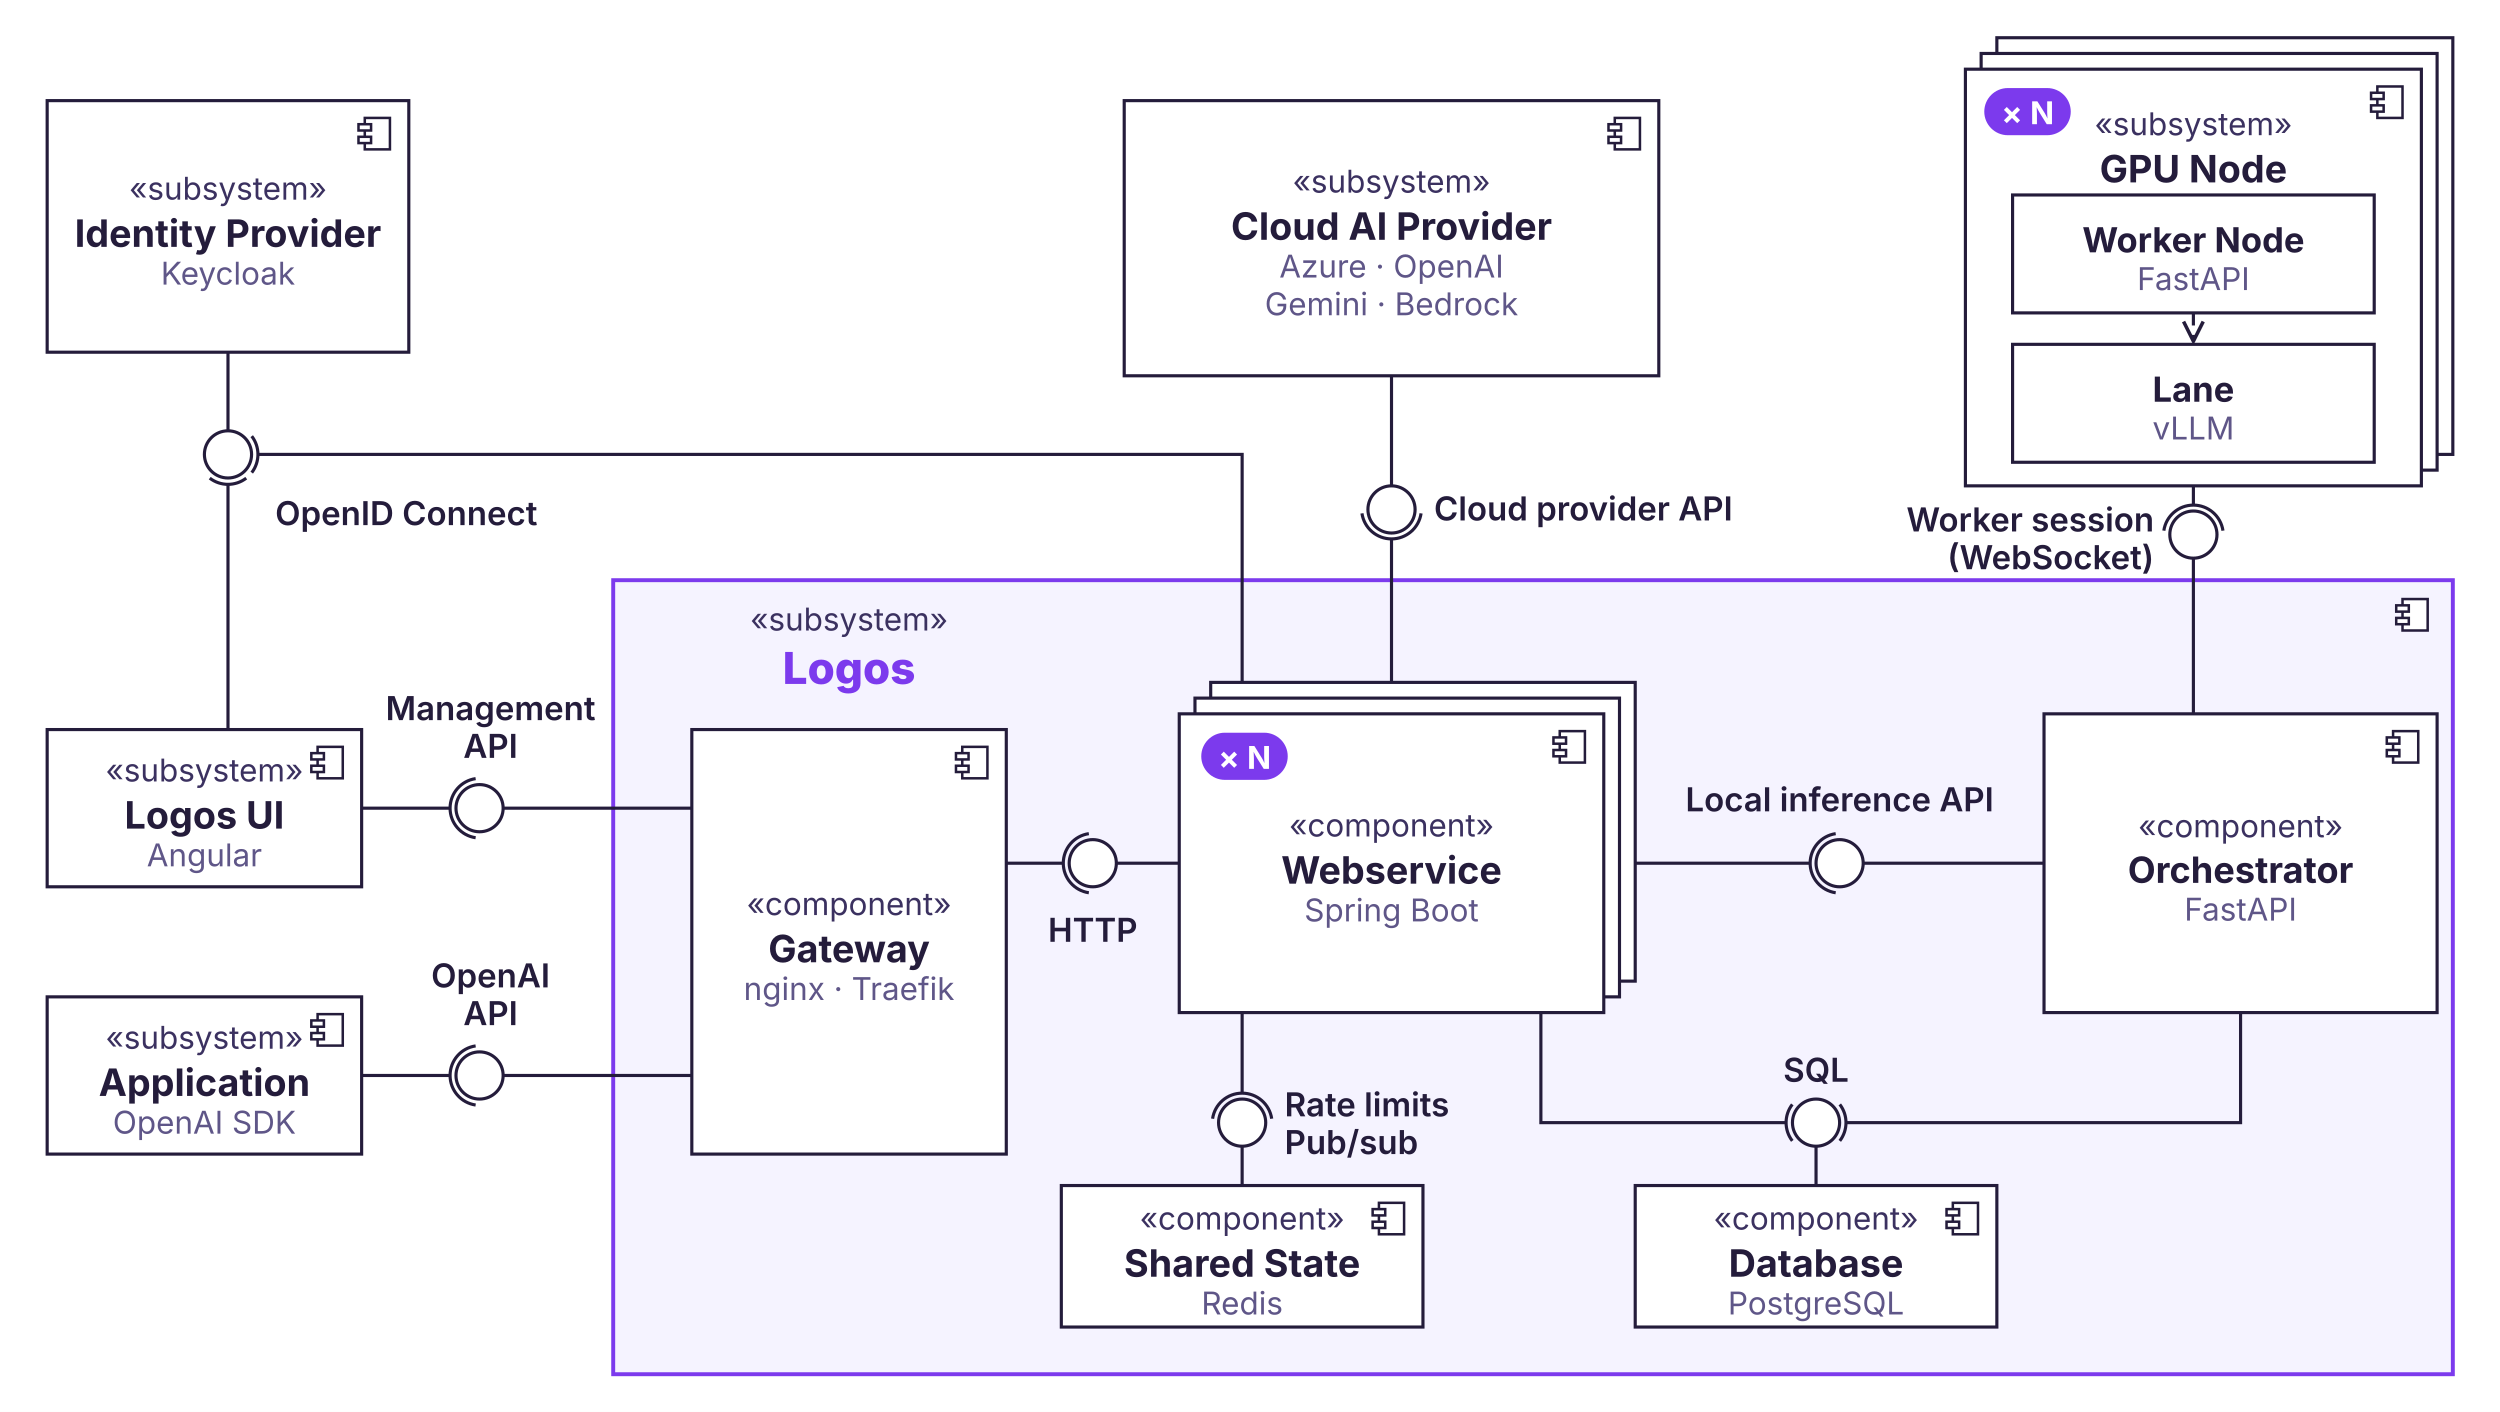
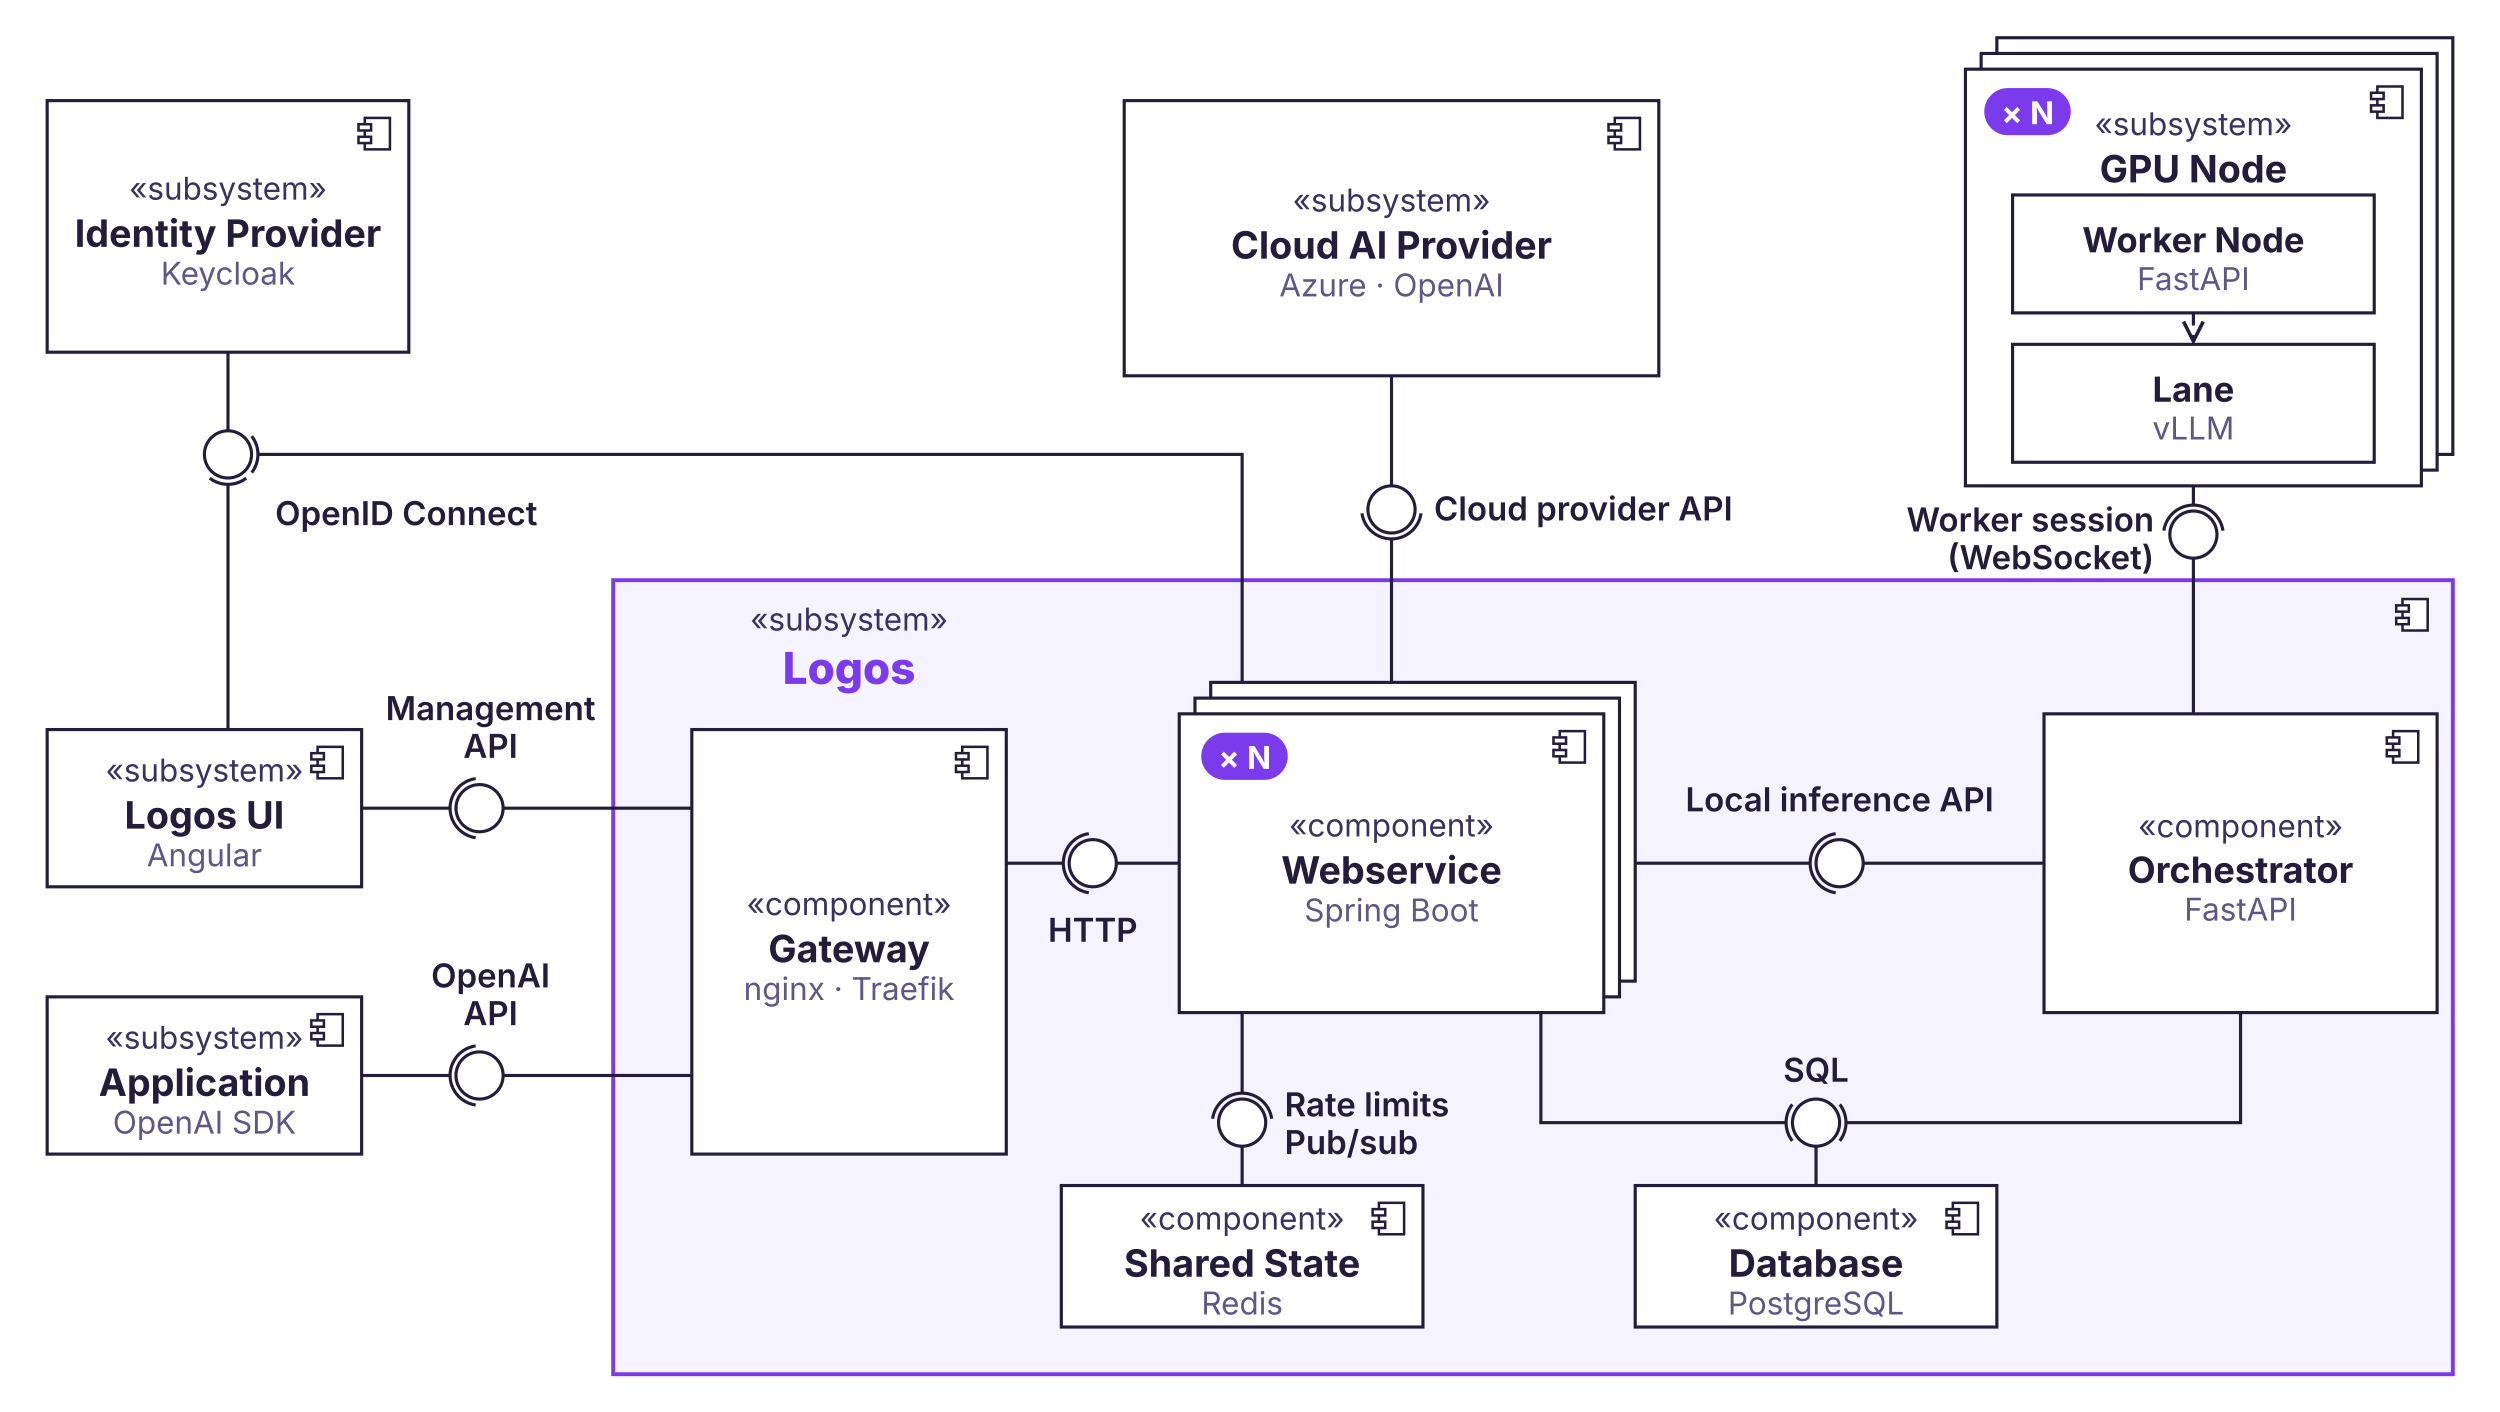
<svg xmlns="http://www.w3.org/2000/svg" viewBox="0 0 1590 898" width="1590" height="898" font-family="Inter, -apple-system, BlinkMacSystemFont, 'Segoe UI', Helvetica, Arial, sans-serif" role="img" aria-label="UML component diagram of Logos">
  <rect width="1590" height="898" fill="#fff" />
  <defs>
    <marker id="open" viewBox="0 0 12 12" refX="11" refY="6" markerUnits="userSpaceOnUse" markerWidth="15" markerHeight="15" orient="auto">
      <path d="M 1 1 L 11 6 L 1 11" fill="none" stroke="#241c3b" stroke-width="1.8" />
    </marker>
    <marker id="filled" viewBox="0 0 12 12" refX="11" refY="6" markerUnits="userSpaceOnUse" markerWidth="14" markerHeight="14" orient="auto">
      <path d="M 1 1 L 11 6 L 1 11 Z" fill="#241c3b" />
    </marker>
  </defs>
  <g transform="translate(30 24)">
    <rect x="360" y="345" width="1170" height="505" fill="rgba(237,233,254,0.55)" stroke="#7c3aed" stroke-width="2.5" />
    <g transform="translate(1494 357)" fill="#fff" stroke="#241c3b" stroke-width="1.6">
      <rect x="4" y="0" width="16" height="20" />
      <rect x="0" y="4" width="8" height="4" />
      <rect x="0" y="12" width="8" height="4" />
    </g>
    <text x="510" y="377" text-anchor="middle" font-size="20" font-weight="400" fill="#3b3160">«subsystem»</text>
    <text x="510" y="411" text-anchor="middle" font-size="28" font-weight="800" fill="#7c3aed">Logos</text>
    <path d="M 200 490 H 256 M 290 490 H 410" fill="none" stroke="#241c3b" stroke-width="2" />
    <path d="M 200 660 H 256 M 290 660 H 410" fill="none" stroke="#241c3b" stroke-width="2" />
    <path d="M 610 525 H 646 M 680 525 H 720" fill="none" stroke="#241c3b" stroke-width="2" />
    <path d="M 855 410 V 319 M 855 285 V 215" fill="none" stroke="#241c3b" stroke-width="2" />
    <path d="M 1010 525 H 1121 M 1155 525 H 1270" fill="none" stroke="#241c3b" stroke-width="2" />
    <path d="M 1365 285 V 297 M 1365 331 V 430" fill="none" stroke="#241c3b" stroke-width="2" />
    <path d="M 115 200 V 250" fill="none" stroke="#241c3b" stroke-width="2" />
    <path d="M 115 440 V 284" fill="none" stroke="#241c3b" stroke-width="2" />
    <path d="M 760 410 V 265 H 134" fill="none" stroke="#241c3b" stroke-width="2" />
    <path d="M 760 620 V 671 M 760 705 V 730" fill="none" stroke="#241c3b" stroke-width="2" />
    <path d="M 950 620 V 690 H 1106" fill="none" stroke="#241c3b" stroke-width="2" />
    <path d="M 1395 620 V 690 H 1144" fill="none" stroke="#241c3b" stroke-width="2" />
    <path d="M 1125 705 V 730" fill="none" stroke="#241c3b" stroke-width="2" />
    <rect x="0" y="40" width="230" height="160" fill="#fff" stroke="#241c3b" stroke-width="2" />
    <g transform="translate(198 51)" fill="#fff" stroke="#241c3b" stroke-width="1.6">
      <rect x="4" y="0" width="16" height="20" />
      <rect x="0" y="4" width="8" height="4" />
      <rect x="0" y="12" width="8" height="4" />
    </g>
    <text x="115.0" y="103.0" text-anchor="middle" font-size="20" font-weight="400" fill="#3b3160">«subsystem»</text>
    <text x="115.0" y="133.0" text-anchor="middle" font-size="24" font-weight="700" fill="#241c3b">Identity Provider</text>
    <text x="115.0" y="157.0" text-anchor="middle" font-size="20" font-weight="400" fill="#5f5688">Keycloak</text>
    <rect x="685" y="40" width="340" height="175" fill="#fff" stroke="#241c3b" stroke-width="2" />
    <g transform="translate(993 51)" fill="#fff" stroke="#241c3b" stroke-width="1.6">
      <rect x="4" y="0" width="16" height="20" />
      <rect x="0" y="4" width="8" height="4" />
      <rect x="0" y="12" width="8" height="4" />
    </g>
-     <text x="855.0" y="98.5" text-anchor="middle" font-size="20" font-weight="400" fill="#3b3160">«subsystem»</text>
-     <text x="855.0" y="128.5" text-anchor="middle" font-size="24" font-weight="700" fill="#241c3b">Cloud AI Provider</text>
-     <text x="855.0" y="152.5" text-anchor="middle" font-size="20" font-weight="400" fill="#5f5688">Azure · OpenAI</text>
-     <text x="855.0" y="176.5" text-anchor="middle" font-size="20" font-weight="400" fill="#5f5688">Gemini · Bedrock</text>
+     <text x="855.0" y="110.5" text-anchor="middle" font-size="20" font-weight="400" fill="#3b3160">«subsystem»</text>
+     <text x="855.0" y="140.5" text-anchor="middle" font-size="24" font-weight="700" fill="#241c3b">Cloud AI Provider</text>
+     <text x="855.0" y="164.5" text-anchor="middle" font-size="20" font-weight="400" fill="#5f5688">Azure · OpenAI</text>
    <rect x="1240" y="0" width="290" height="265" fill="#fff" stroke="#241c3b" stroke-width="2" />
    <rect x="1230" y="10" width="290" height="265" fill="#fff" stroke="#241c3b" stroke-width="2" />
    <rect x="1220" y="20" width="290" height="265" fill="#fff" stroke="#241c3b" stroke-width="2" />
    <g transform="translate(1478 31)" fill="#fff" stroke="#241c3b" stroke-width="1.6">
      <rect x="4" y="0" width="16" height="20" />
      <rect x="0" y="4" width="8" height="4" />
      <rect x="0" y="12" width="8" height="4" />
    </g>
    <text x="1365.0" y="62" text-anchor="middle" font-size="20" font-weight="400" fill="#3b3160">«subsystem»</text>
    <text x="1365.0" y="92" text-anchor="middle" font-size="24" font-weight="700" fill="#241c3b">GPU Node</text>
    <rect x="1232" y="32" width="55" height="30" rx="15.0" fill="#7c3aed" />
    <text x="1259.6" y="55" text-anchor="middle" font-size="20" font-weight="700" fill="#fff">× N</text>
    <rect x="1250" y="100" width="230" height="75" fill="#fff" stroke="#241c3b" stroke-width="2" />
    <text x="1365.0" y="136.5" text-anchor="middle" font-size="22" font-weight="700" fill="#241c3b">Worker Node</text>
    <text x="1365.0" y="160.5" text-anchor="middle" font-size="20" font-weight="400" fill="#5f5688">FastAPI</text>
    <rect x="1250" y="195" width="230" height="75" fill="#fff" stroke="#241c3b" stroke-width="2" />
    <text x="1365.0" y="231.5" text-anchor="middle" font-size="22" font-weight="700" fill="#241c3b">Lane</text>
    <text x="1365.0" y="255.5" text-anchor="middle" font-size="20" font-weight="400" fill="#5f5688">vLLM</text>
    <path d="M 1365 175 V 193" fill="none" stroke="#241c3b" stroke-width="2" stroke-dasharray="8 6" marker-end="url(#open)" />
    <rect x="0" y="440" width="200" height="100" fill="#fff" stroke="#241c3b" stroke-width="2" />
    <g transform="translate(168 451)" fill="#fff" stroke="#241c3b" stroke-width="1.6">
      <rect x="4" y="0" width="16" height="20" />
      <rect x="0" y="4" width="8" height="4" />
      <rect x="0" y="12" width="8" height="4" />
    </g>
    <text x="100.0" y="473.0" text-anchor="middle" font-size="20" font-weight="400" fill="#3b3160">«subsystem»</text>
    <text x="100.0" y="503.0" text-anchor="middle" font-size="24" font-weight="700" fill="#241c3b">Logos UI</text>
    <text x="100.0" y="527.0" text-anchor="middle" font-size="20" font-weight="400" fill="#5f5688">Angular</text>
    <rect x="0" y="610" width="200" height="100" fill="#fff" stroke="#241c3b" stroke-width="2" />
    <g transform="translate(168 621)" fill="#fff" stroke="#241c3b" stroke-width="1.6">
      <rect x="4" y="0" width="16" height="20" />
      <rect x="0" y="4" width="8" height="4" />
      <rect x="0" y="12" width="8" height="4" />
    </g>
    <text x="100.0" y="643.0" text-anchor="middle" font-size="20" font-weight="400" fill="#3b3160">«subsystem»</text>
    <text x="100.0" y="673.0" text-anchor="middle" font-size="24" font-weight="700" fill="#241c3b">Application</text>
    <text x="100.0" y="697.0" text-anchor="middle" font-size="20" font-weight="400" fill="#5f5688">OpenAI SDK</text>
    <rect x="410" y="440" width="200" height="270" fill="#fff" stroke="#241c3b" stroke-width="2" />
    <g transform="translate(578 451)" fill="#fff" stroke="#241c3b" stroke-width="1.6">
      <rect x="4" y="0" width="16" height="20" />
      <rect x="0" y="4" width="8" height="4" />
      <rect x="0" y="12" width="8" height="4" />
    </g>
    <text x="510.0" y="558.0" text-anchor="middle" font-size="20" font-weight="400" fill="#3b3160">«component»</text>
    <text x="510.0" y="588.0" text-anchor="middle" font-size="24" font-weight="700" fill="#241c3b">Gateway</text>
    <text x="510.0" y="612.0" text-anchor="middle" font-size="20" font-weight="400" fill="#5f5688">nginx · Traefik</text>
    <rect x="740" y="410" width="270" height="190" fill="#fff" stroke="#241c3b" stroke-width="2" />
    <rect x="730" y="420" width="270" height="190" fill="#fff" stroke="#241c3b" stroke-width="2" />
    <rect x="720" y="430" width="270" height="190" fill="#fff" stroke="#241c3b" stroke-width="2" />
    <g transform="translate(958 441)" fill="#fff" stroke="#241c3b" stroke-width="1.6">
      <rect x="4" y="0" width="16" height="20" />
      <rect x="0" y="4" width="8" height="4" />
      <rect x="0" y="12" width="8" height="4" />
    </g>
    <text x="855.0" y="508.0" text-anchor="middle" font-size="20" font-weight="400" fill="#3b3160">«component»</text>
    <text x="855.0" y="538.0" text-anchor="middle" font-size="24" font-weight="700" fill="#241c3b">Webservice</text>
    <text x="855.0" y="562.0" text-anchor="middle" font-size="20" font-weight="400" fill="#5f5688">Spring Boot</text>
    <rect x="734" y="442" width="55" height="30" rx="15.0" fill="#7c3aed" />
    <text x="761.6" y="465" text-anchor="middle" font-size="20" font-weight="700" fill="#fff">× N</text>
    <rect x="1270" y="430" width="250" height="190" fill="#fff" stroke="#241c3b" stroke-width="2" />
    <g transform="translate(1488 441)" fill="#fff" stroke="#241c3b" stroke-width="1.6">
      <rect x="4" y="0" width="16" height="20" />
      <rect x="0" y="4" width="8" height="4" />
      <rect x="0" y="12" width="8" height="4" />
    </g>
    <text x="1395.0" y="508.5" text-anchor="middle" font-size="20" font-weight="400" fill="#3b3160">«component»</text>
    <text x="1395.0" y="537.5" text-anchor="middle" font-size="23" font-weight="700" fill="#241c3b">Orchestrator</text>
    <text x="1395.0" y="561.5" text-anchor="middle" font-size="20" font-weight="400" fill="#5f5688">FastAPI</text>
    <rect x="645" y="730" width="230" height="90" fill="#fff" stroke="#241c3b" stroke-width="2" />
    <g transform="translate(843 741)" fill="#fff" stroke="#241c3b" stroke-width="1.6">
      <rect x="4" y="0" width="16" height="20" />
      <rect x="0" y="4" width="8" height="4" />
      <rect x="0" y="12" width="8" height="4" />
    </g>
    <text x="760.0" y="758.0" text-anchor="middle" font-size="20" font-weight="400" fill="#3b3160">«component»</text>
    <text x="760.0" y="788.0" text-anchor="middle" font-size="24" font-weight="700" fill="#241c3b">Shared State</text>
    <text x="760.0" y="812.0" text-anchor="middle" font-size="20" font-weight="400" fill="#5f5688">Redis</text>
    <rect x="1010" y="730" width="230" height="90" fill="#fff" stroke="#241c3b" stroke-width="2" />
    <g transform="translate(1208 741)" fill="#fff" stroke="#241c3b" stroke-width="1.6">
      <rect x="4" y="0" width="16" height="20" />
      <rect x="0" y="4" width="8" height="4" />
      <rect x="0" y="12" width="8" height="4" />
    </g>
    <text x="1125.0" y="758.0" text-anchor="middle" font-size="20" font-weight="400" fill="#3b3160">«component»</text>
    <text x="1125.0" y="788.0" text-anchor="middle" font-size="24" font-weight="700" fill="#241c3b">Database</text>
    <text x="1125.0" y="812.0" text-anchor="middle" font-size="20" font-weight="400" fill="#5f5688">PostgreSQL</text>
    <path d="M 272.5 508.8 A 19 19 0 0 1 272.5 471.2" fill="none" stroke="#241c3b" stroke-width="2" />
    <circle cx="275" cy="490" r="15" fill="#fff" stroke="#241c3b" stroke-width="2" />
    <text x="282" y="434" text-anchor="middle" font-size="21" font-weight="600" fill="#241c3b">Management</text>
    <text x="282" y="458" text-anchor="middle" font-size="21" font-weight="600" fill="#241c3b">API</text>
    <path d="M 272.5 678.8 A 19 19 0 0 1 272.5 641.2" fill="none" stroke="#241c3b" stroke-width="2" />
    <circle cx="275" cy="660" r="15" fill="#fff" stroke="#241c3b" stroke-width="2" />
    <text x="282" y="604" text-anchor="middle" font-size="21" font-weight="600" fill="#241c3b">OpenAI</text>
    <text x="282" y="628" text-anchor="middle" font-size="21" font-weight="600" fill="#241c3b">API</text>
    <path d="M 126.6 280.1 A 19 19 0 0 1 103.4 280.1" fill="none" stroke="#241c3b" stroke-width="2" />
    <path d="M 130.1 253.4 A 19 19 0 0 1 130.1 276.6" fill="none" stroke="#241c3b" stroke-width="2" />
    <circle cx="115" cy="265" r="15" fill="#fff" stroke="#241c3b" stroke-width="2" />
    <text x="145" y="310" text-anchor="start" font-size="21" font-weight="600" fill="#241c3b">OpenID Connect</text>
    <path d="M 873.8 302.5 A 19 19 0 0 1 836.2 302.5" fill="none" stroke="#241c3b" stroke-width="2" />
    <circle cx="855" cy="300" r="15" fill="#fff" stroke="#241c3b" stroke-width="2" />
    <text x="882" y="307" text-anchor="start" font-size="21" font-weight="600" fill="#241c3b">Cloud provider API</text>
    <path d="M 662.5 543.8 A 19 19 0 0 1 662.5 506.2" fill="none" stroke="#241c3b" stroke-width="2" />
    <circle cx="665" cy="525" r="15" fill="#fff" stroke="#241c3b" stroke-width="2" />
    <text x="665" y="575" text-anchor="middle" font-size="21" font-weight="600" fill="#241c3b">HTTP</text>
    <path d="M 1137.5 543.8 A 19 19 0 0 1 1137.5 506.2" fill="none" stroke="#241c3b" stroke-width="2" />
    <circle cx="1140" cy="525" r="15" fill="#fff" stroke="#241c3b" stroke-width="2" />
    <text x="1140" y="492" text-anchor="middle" font-size="21" font-weight="600" fill="#241c3b">Local inference API</text>
    <path d="M 741.2 687.5 A 19 19 0 0 1 778.8 687.5" fill="none" stroke="#241c3b" stroke-width="2" />
    <circle cx="760" cy="690" r="15" fill="#fff" stroke="#241c3b" stroke-width="2" />
    <text x="787" y="686" text-anchor="start" font-size="21" font-weight="600" fill="#241c3b">Rate limits</text>
    <text x="787" y="710" text-anchor="start" font-size="21" font-weight="600" fill="#241c3b">Pub/sub</text>
    <path d="M 1109.9 701.6 A 19 19 0 0 1 1109.9 678.4" fill="none" stroke="#241c3b" stroke-width="2" />
    <path d="M 1140.1 678.4 A 19 19 0 0 1 1140.1 701.6" fill="none" stroke="#241c3b" stroke-width="2" />
    <circle cx="1125" cy="690" r="15" fill="#fff" stroke="#241c3b" stroke-width="2" />
    <text x="1125" y="664" text-anchor="middle" font-size="21" font-weight="600" fill="#241c3b">SQL</text>
    <path d="M 1346.2 313.5 A 19 19 0 0 1 1383.8 313.5" fill="none" stroke="#241c3b" stroke-width="2" />
    <circle cx="1365" cy="316" r="15" fill="#fff" stroke="#241c3b" stroke-width="2" />
    <text x="1340" y="314" text-anchor="end" font-size="21" font-weight="600" fill="#241c3b">Worker session</text>
    <text x="1340" y="338" text-anchor="end" font-size="21" font-weight="600" fill="#241c3b">(WebSocket)</text>
  </g>
</svg>
